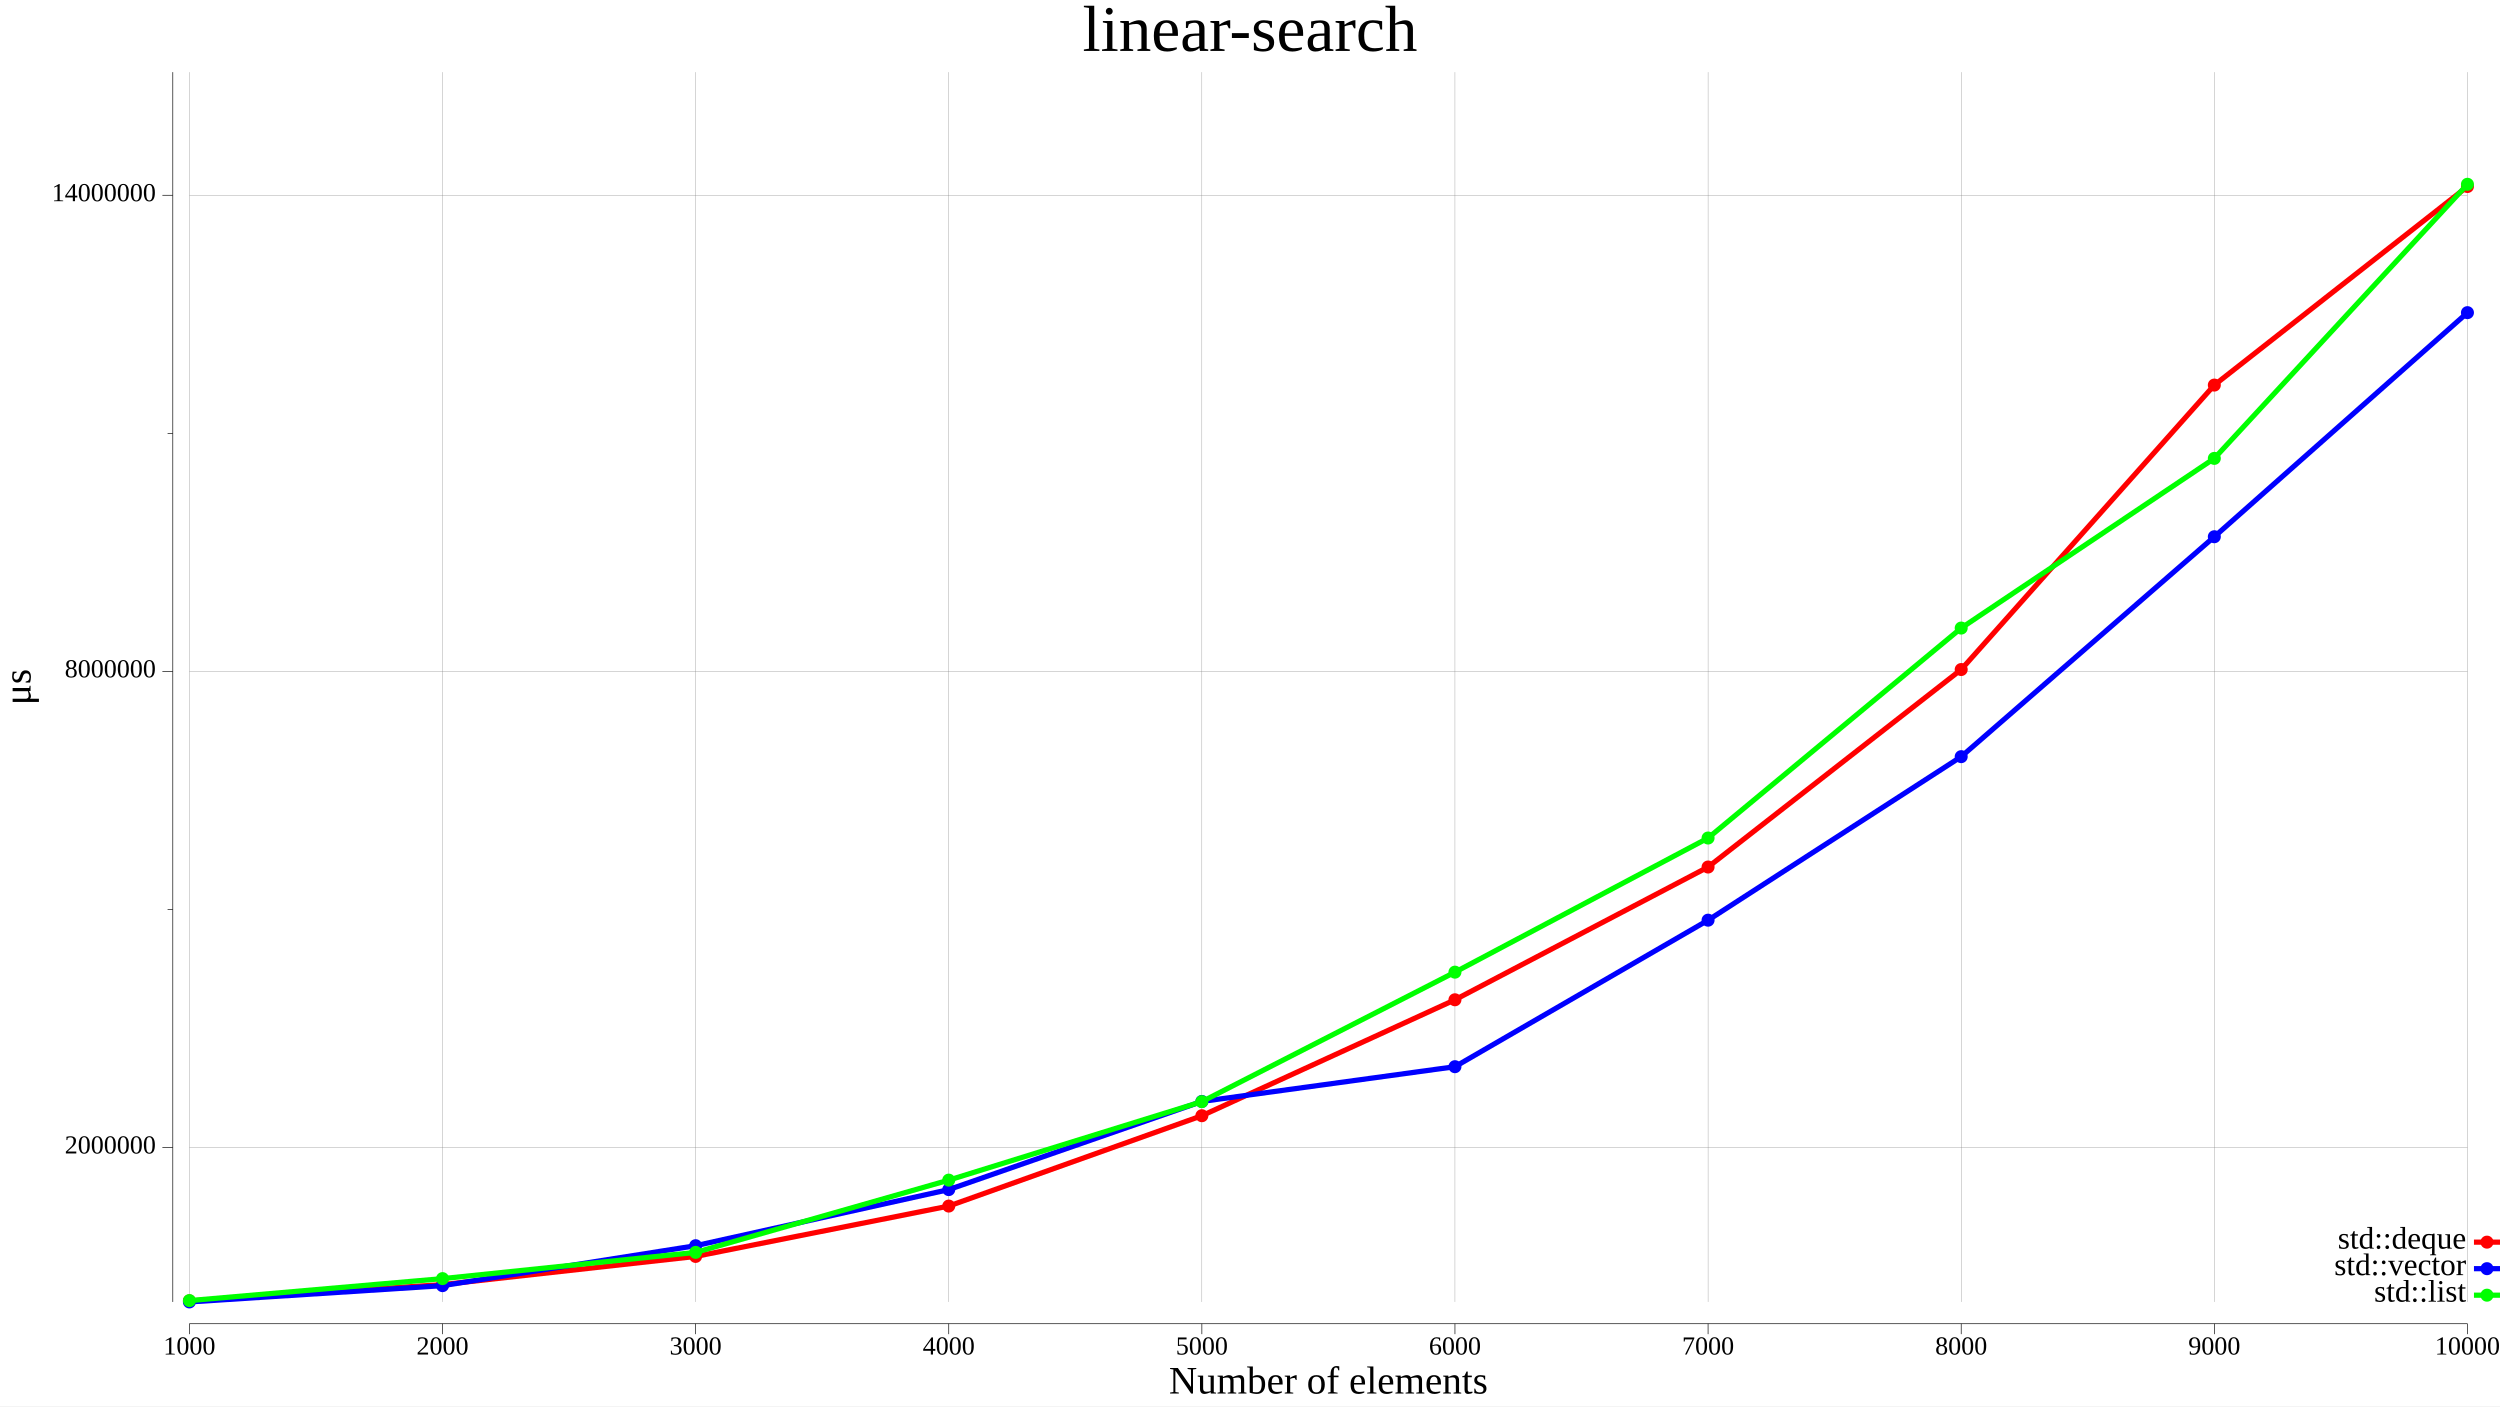
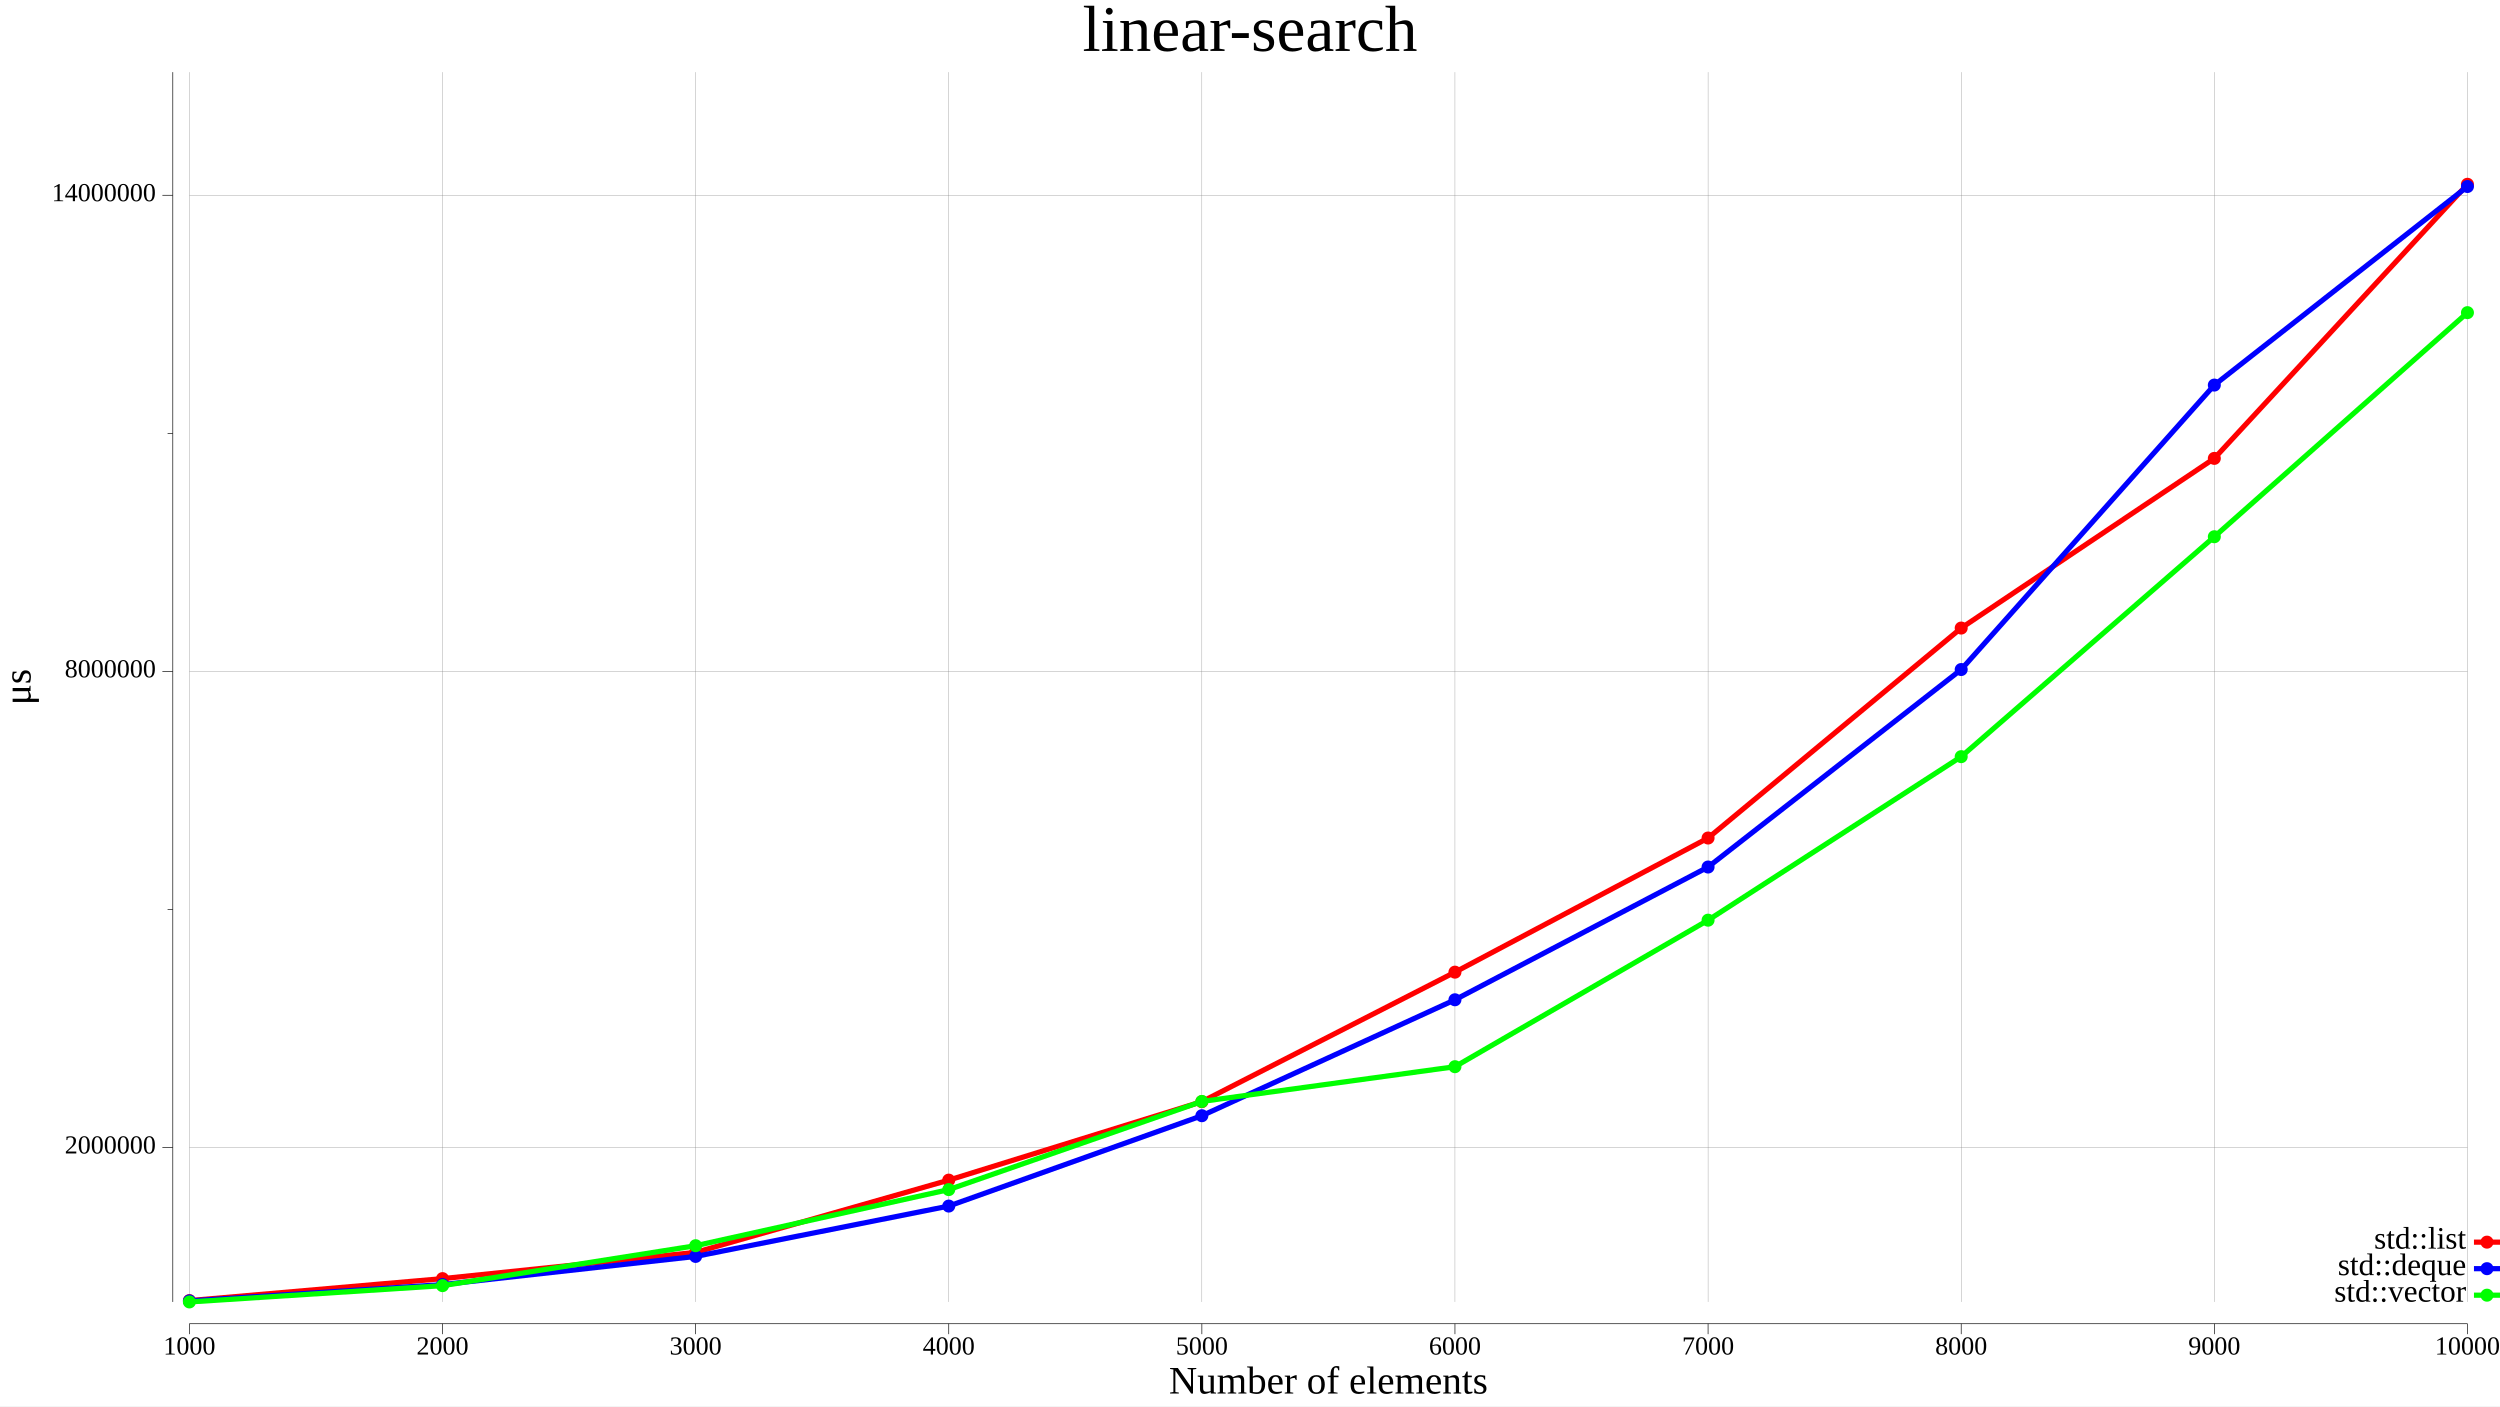
<svg xmlns="http://www.w3.org/2000/svg" width="1920pt" height="1080pt" viewBox="0 0 1920 1080">
  <g transform="scale(1, -1) translate(0, -1080)">
    <path d="M0,0L1920,0L1920,1080L0,1080Z" style="fill:#FFFFFF" />
    <text x="831.42" y="-1040.9" transform="scale(1, -1)" style="font-family:Liberation Serif;font-variant:normal;font-weight:normal;font-style:normal;font-size:50px">linear-search</text>
    <text x="897.77" y="-9.756" transform="scale(1, -1)" style="font-family:Liberation Serif;font-variant:normal;font-weight:normal;font-style:normal;font-size:30px">Number of elements</text>
    <text x="125.46" y="-39.727" transform="scale(1, -1)" style="font-family:Liberation Serif;font-variant:normal;font-weight:normal;font-style:normal;font-size:20px">1000</text>
    <text x="319.86" y="-39.727" transform="scale(1, -1)" style="font-family:Liberation Serif;font-variant:normal;font-weight:normal;font-style:normal;font-size:20px">2000</text>
    <text x="514.25" y="-39.727" transform="scale(1, -1)" style="font-family:Liberation Serif;font-variant:normal;font-weight:normal;font-style:normal;font-size:20px">3000</text>
    <text x="708.64" y="-39.727" transform="scale(1, -1)" style="font-family:Liberation Serif;font-variant:normal;font-weight:normal;font-style:normal;font-size:20px">4000</text>
    <text x="903.03" y="-39.727" transform="scale(1, -1)" style="font-family:Liberation Serif;font-variant:normal;font-weight:normal;font-style:normal;font-size:20px">5000</text>
    <text x="1097.4" y="-39.727" transform="scale(1, -1)" style="font-family:Liberation Serif;font-variant:normal;font-weight:normal;font-style:normal;font-size:20px">6000</text>
    <text x="1291.8" y="-39.727" transform="scale(1, -1)" style="font-family:Liberation Serif;font-variant:normal;font-weight:normal;font-style:normal;font-size:20px">7000</text>
    <text x="1486.2" y="-39.727" transform="scale(1, -1)" style="font-family:Liberation Serif;font-variant:normal;font-weight:normal;font-style:normal;font-size:20px">8000</text>
    <text x="1680.6" y="-39.727" transform="scale(1, -1)" style="font-family:Liberation Serif;font-variant:normal;font-weight:normal;font-style:normal;font-size:20px">9000</text>
    <text x="1870" y="-39.727" transform="scale(1, -1)" style="font-family:Liberation Serif;font-variant:normal;font-weight:normal;font-style:normal;font-size:20px">10000</text>
    <path d="M145.46,55.371L145.46,63.371" style="fill:none;stroke:#000000;stroke-width:0.5" />
    <path d="M339.86,55.371L339.86,63.371" style="fill:none;stroke:#000000;stroke-width:0.5" />
    <path d="M534.25,55.371L534.25,63.371" style="fill:none;stroke:#000000;stroke-width:0.5" />
    <path d="M728.64,55.371L728.64,63.371" style="fill:none;stroke:#000000;stroke-width:0.5" />
    <path d="M923.03,55.371L923.03,63.371" style="fill:none;stroke:#000000;stroke-width:0.5" />
    <path d="M1117.4,55.371L1117.4,63.371" style="fill:none;stroke:#000000;stroke-width:0.5" />
    <path d="M1311.8,55.371L1311.8,63.371" style="fill:none;stroke:#000000;stroke-width:0.5" />
    <path d="M1506.2,55.371L1506.2,63.371" style="fill:none;stroke:#000000;stroke-width:0.5" />
    <path d="M1700.6,55.371L1700.6,63.371" style="fill:none;stroke:#000000;stroke-width:0.5" />
    <path d="M1895,55.371L1895,63.371" style="fill:none;stroke:#000000;stroke-width:0.5" />
    <path d="M145.46,63.371L1895,63.371" style="fill:none;stroke:#000000;stroke-width:0.5" />
    <g transform="rotate(90)">
      <text x="538.49" y="23.467" transform="scale(1, -1)" style="font-family:Liberation Serif;font-variant:normal;font-weight:normal;font-style:normal;font-size:30px">μs</text>
    </g>
    <text x="49.712" y="-194.12" transform="scale(1, -1)" style="font-family:Liberation Serif;font-variant:normal;font-weight:normal;font-style:normal;font-size:20px">2000000</text>
    <text x="49.712" y="-559.8" transform="scale(1, -1)" style="font-family:Liberation Serif;font-variant:normal;font-weight:normal;font-style:normal;font-size:20px">8000000</text>
    <text x="39.712" y="-925.47" transform="scale(1, -1)" style="font-family:Liberation Serif;font-variant:normal;font-weight:normal;font-style:normal;font-size:20px">14000000</text>
    <path d="M124.71,198.69L132.71,198.69" style="fill:none;stroke:#000000;stroke-width:0.5" />
    <path d="M124.71,564.37L132.71,564.37" style="fill:none;stroke:#000000;stroke-width:0.5" />
    <path d="M124.71,930.04L132.71,930.04" style="fill:none;stroke:#000000;stroke-width:0.5" />
    <path d="M128.71,381.53L132.71,381.53" style="fill:none;stroke:#000000;stroke-width:0.5" />
    <path d="M128.71,747.2L132.71,747.2" style="fill:none;stroke:#000000;stroke-width:0.5" />
    <path d="M132.71,80.11L132.71,1024.6" style="fill:none;stroke:#000000;stroke-width:0.5" />
    <path d="M145.46,80.11L145.46,1024.6" style="fill:none;stroke:#808080;stroke-width:0.25" />
    <path d="M339.86,80.11L339.86,1024.6" style="fill:none;stroke:#808080;stroke-width:0.25" />
    <path d="M534.25,80.11L534.25,1024.6" style="fill:none;stroke:#808080;stroke-width:0.25" />
    <path d="M728.64,80.11L728.64,1024.6" style="fill:none;stroke:#808080;stroke-width:0.25" />
    <path d="M923.03,80.11L923.03,1024.6" style="fill:none;stroke:#808080;stroke-width:0.25" />
    <path d="M1117.4,80.11L1117.4,1024.6" style="fill:none;stroke:#808080;stroke-width:0.25" />
    <path d="M1311.8,80.11L1311.8,1024.6" style="fill:none;stroke:#808080;stroke-width:0.25" />
    <path d="M1506.2,80.11L1506.2,1024.6" style="fill:none;stroke:#808080;stroke-width:0.25" />
    <path d="M1700.6,80.11L1700.6,1024.6" style="fill:none;stroke:#808080;stroke-width:0.25" />
    <path d="M1895,80.11L1895,1024.6" style="fill:none;stroke:#808080;stroke-width:0.25" />
    <path d="M145.46,198.69L1895,198.69" style="fill:none;stroke:#808080;stroke-width:0.25" />
    <path d="M145.46,564.37L1895,564.37" style="fill:none;stroke:#808080;stroke-width:0.25" />
    <path d="M145.46,930.04L1895,930.04" style="fill:none;stroke:#808080;stroke-width:0.25" />
-     <path d="M145.46,80.908L339.86,93.428L534.25,115.07L728.64,153.74L923.03,223.13L1117.4,312.17L1311.8,414.12L1506.2,565.8L1700.6,784.26L1895,936.76" style="fill:none;stroke:#FF0000;stroke-width:4" />
-     <path d="M150.46,80.908A5,5 0 1 1 140.46,80.908A5,5 0 1 1 150.46,80.908Z" style="fill:#FF0000" />
-     <path d="M344.86,93.428A5,5 0 1 1 334.86,93.428A5,5 0 1 1 344.86,93.428Z" style="fill:#FF0000" />
-     <path d="M539.25,115.07A5,5 0 1 1 529.25,115.07A5,5 0 1 1 539.25,115.07Z" style="fill:#FF0000" />
-     <path d="M733.64,153.74A5,5 0 1 1 723.64,153.74A5,5 0 1 1 733.64,153.74Z" style="fill:#FF0000" />
-     <path d="M928.03,223.13A5,5 0 1 1 918.03,223.13A5,5 0 1 1 928.03,223.13Z" style="fill:#FF0000" />
-     <path d="M1122.4,312.17A5,5 0 1 1 1112.4,312.17A5,5 0 1 1 1122.4,312.17Z" style="fill:#FF0000" />
-     <path d="M1316.8,414.12A5,5 0 1 1 1306.8,414.12A5,5 0 1 1 1316.8,414.12Z" style="fill:#FF0000" />
-     <path d="M1511.2,565.8A5,5 0 1 1 1501.2,565.8A5,5 0 1 1 1511.2,565.8Z" style="fill:#FF0000" />
-     <path d="M1705.6,784.26A5,5 0 1 1 1695.6,784.26A5,5 0 1 1 1705.6,784.26Z" style="fill:#FF0000" />
-     <path d="M1900,936.76A5,5 0 1 1 1890,936.76A5,5 0 1 1 1900,936.76Z" style="fill:#FF0000" />
-     <path d="M145.46,80.11L339.86,92.621L534.25,123.3L728.64,166.39L923.03,234.09L1117.4,260.78L1311.8,373.3L1506.2,498.89L1700.6,667.79L1895,839.88" style="fill:none;stroke:#0000FF;stroke-width:4" />
-     <path d="M150.46,80.11A5,5 0 1 1 140.46,80.11A5,5 0 1 1 150.46,80.11Z" style="fill:#0000FF" />
-     <path d="M344.86,92.621A5,5 0 1 1 334.86,92.621A5,5 0 1 1 344.86,92.621Z" style="fill:#0000FF" />
-     <path d="M539.25,123.3A5,5 0 1 1 529.25,123.3A5,5 0 1 1 539.25,123.3Z" style="fill:#0000FF" />
-     <path d="M733.64,166.39A5,5 0 1 1 723.64,166.39A5,5 0 1 1 733.64,166.39Z" style="fill:#0000FF" />
-     <path d="M928.03,234.09A5,5 0 1 1 918.03,234.09A5,5 0 1 1 928.03,234.09Z" style="fill:#0000FF" />
-     <path d="M1122.4,260.78A5,5 0 1 1 1112.4,260.78A5,5 0 1 1 1122.4,260.78Z" style="fill:#0000FF" />
-     <path d="M1316.8,373.3A5,5 0 1 1 1306.8,373.3A5,5 0 1 1 1316.8,373.3Z" style="fill:#0000FF" />
-     <path d="M1511.2,498.89A5,5 0 1 1 1501.2,498.89A5,5 0 1 1 1511.2,498.89Z" style="fill:#0000FF" />
-     <path d="M1705.6,667.79A5,5 0 1 1 1695.6,667.79A5,5 0 1 1 1705.6,667.79Z" style="fill:#0000FF" />
-     <path d="M1900,839.88A5,5 0 1 1 1890,839.88A5,5 0 1 1 1900,839.88Z" style="fill:#0000FF" />
-     <path d="M145.46,81.143L339.86,98.021L534.25,118.18L728.64,173.66L923.03,233.93L1117.4,333.38L1311.8,436.4L1506.2,597.65L1700.6,727.96L1895,938.46" style="fill:none;stroke:#00FF00;stroke-width:4" />
-     <path d="M150.46,81.143A5,5 0 1 1 140.46,81.143A5,5 0 1 1 150.46,81.143Z" style="fill:#00FF00" />
-     <path d="M344.86,98.021A5,5 0 1 1 334.86,98.021A5,5 0 1 1 344.86,98.021Z" style="fill:#00FF00" />
-     <path d="M539.25,118.18A5,5 0 1 1 529.25,118.18A5,5 0 1 1 539.25,118.18Z" style="fill:#00FF00" />
-     <path d="M733.64,173.66A5,5 0 1 1 723.64,173.66A5,5 0 1 1 733.64,173.66Z" style="fill:#00FF00" />
-     <path d="M928.03,233.93A5,5 0 1 1 918.03,233.93A5,5 0 1 1 928.03,233.93Z" style="fill:#00FF00" />
-     <path d="M1122.4,333.38A5,5 0 1 1 1112.4,333.38A5,5 0 1 1 1122.4,333.38Z" style="fill:#00FF00" />
-     <path d="M1316.8,436.4A5,5 0 1 1 1306.8,436.4A5,5 0 1 1 1316.8,436.4Z" style="fill:#00FF00" />
-     <path d="M1511.2,597.65A5,5 0 1 1 1501.2,597.65A5,5 0 1 1 1511.2,597.65Z" style="fill:#00FF00" />
-     <path d="M1705.6,727.96A5,5 0 1 1 1695.6,727.96A5,5 0 1 1 1705.6,727.96Z" style="fill:#00FF00" />
-     <path d="M1900,938.46A5,5 0 1 1 1890,938.46A5,5 0 1 1 1900,938.46Z" style="fill:#00FF00" />
+     <path d="M145.46,81.143L339.86,98.021L534.25,118.18L728.64,173.66L923.03,233.93L1117.4,333.38L1311.8,436.4L1506.2,597.65L1700.6,727.96L1895,938.46" style="fill:none;stroke:#FF0000;stroke-width:4" />
+     <path d="M150.46,81.143A5,5 0 1 1 140.46,81.143A5,5 0 1 1 150.46,81.143Z" style="fill:#FF0000" />
+     <path d="M344.86,98.021A5,5 0 1 1 334.86,98.021A5,5 0 1 1 344.86,98.021Z" style="fill:#FF0000" />
+     <path d="M539.25,118.18A5,5 0 1 1 529.25,118.18A5,5 0 1 1 539.25,118.18Z" style="fill:#FF0000" />
+     <path d="M733.64,173.66A5,5 0 1 1 723.64,173.66A5,5 0 1 1 733.64,173.66Z" style="fill:#FF0000" />
+     <path d="M928.03,233.93A5,5 0 1 1 918.03,233.93A5,5 0 1 1 928.03,233.93Z" style="fill:#FF0000" />
+     <path d="M1122.4,333.38A5,5 0 1 1 1112.4,333.38A5,5 0 1 1 1122.4,333.38Z" style="fill:#FF0000" />
+     <path d="M1316.8,436.4A5,5 0 1 1 1306.8,436.4A5,5 0 1 1 1316.8,436.4Z" style="fill:#FF0000" />
+     <path d="M1511.2,597.65A5,5 0 1 1 1501.2,597.65A5,5 0 1 1 1511.2,597.65Z" style="fill:#FF0000" />
+     <path d="M1705.6,727.96A5,5 0 1 1 1695.6,727.96A5,5 0 1 1 1705.6,727.96Z" style="fill:#FF0000" />
+     <path d="M1900,938.46A5,5 0 1 1 1890,938.46A5,5 0 1 1 1900,938.46Z" style="fill:#FF0000" />
+     <path d="M145.46,80.908L339.86,93.428L534.25,115.07L728.64,153.74L923.03,223.13L1117.4,312.17L1311.8,414.12L1506.2,565.8L1700.6,784.26L1895,936.76" style="fill:none;stroke:#0000FF;stroke-width:4" />
+     <path d="M150.46,80.908A5,5 0 1 1 140.46,80.908A5,5 0 1 1 150.46,80.908Z" style="fill:#0000FF" />
+     <path d="M344.86,93.428A5,5 0 1 1 334.86,93.428A5,5 0 1 1 344.86,93.428Z" style="fill:#0000FF" />
+     <path d="M539.25,115.07A5,5 0 1 1 529.25,115.07A5,5 0 1 1 539.25,115.07Z" style="fill:#0000FF" />
+     <path d="M733.64,153.74A5,5 0 1 1 723.64,153.74A5,5 0 1 1 733.64,153.74Z" style="fill:#0000FF" />
+     <path d="M928.03,223.13A5,5 0 1 1 918.03,223.13A5,5 0 1 1 928.03,223.13Z" style="fill:#0000FF" />
+     <path d="M1122.4,312.17A5,5 0 1 1 1112.4,312.17A5,5 0 1 1 1122.4,312.17Z" style="fill:#0000FF" />
+     <path d="M1316.8,414.12A5,5 0 1 1 1306.8,414.12A5,5 0 1 1 1316.8,414.12Z" style="fill:#0000FF" />
+     <path d="M1511.2,565.8A5,5 0 1 1 1501.2,565.8A5,5 0 1 1 1511.2,565.8Z" style="fill:#0000FF" />
+     <path d="M1705.6,784.26A5,5 0 1 1 1695.6,784.26A5,5 0 1 1 1705.6,784.26Z" style="fill:#0000FF" />
+     <path d="M1900,936.76A5,5 0 1 1 1890,936.76A5,5 0 1 1 1900,936.76Z" style="fill:#0000FF" />
+     <path d="M145.46,80.11L339.86,92.621L534.25,123.3L728.64,166.39L923.03,234.09L1117.4,260.78L1311.8,373.3L1506.2,498.89L1700.6,667.79L1895,839.88" style="fill:none;stroke:#00FF00;stroke-width:4" />
+     <path d="M150.46,80.11A5,5 0 1 1 140.46,80.11A5,5 0 1 1 150.46,80.11Z" style="fill:#00FF00" />
+     <path d="M344.86,92.621A5,5 0 1 1 334.86,92.621A5,5 0 1 1 344.86,92.621Z" style="fill:#00FF00" />
+     <path d="M539.25,123.3A5,5 0 1 1 529.25,123.3A5,5 0 1 1 539.25,123.3Z" style="fill:#00FF00" />
+     <path d="M733.64,166.39A5,5 0 1 1 723.64,166.39A5,5 0 1 1 733.64,166.39Z" style="fill:#00FF00" />
+     <path d="M928.03,234.09A5,5 0 1 1 918.03,234.09A5,5 0 1 1 928.03,234.09Z" style="fill:#00FF00" />
+     <path d="M1122.4,260.78A5,5 0 1 1 1112.4,260.78A5,5 0 1 1 1122.4,260.78Z" style="fill:#00FF00" />
+     <path d="M1316.8,373.3A5,5 0 1 1 1306.8,373.3A5,5 0 1 1 1316.8,373.3Z" style="fill:#00FF00" />
+     <path d="M1511.2,498.89A5,5 0 1 1 1501.2,498.89A5,5 0 1 1 1511.2,498.89Z" style="fill:#00FF00" />
+     <path d="M1705.6,667.79A5,5 0 1 1 1695.6,667.79A5,5 0 1 1 1705.6,667.79Z" style="fill:#00FF00" />
+     <path d="M1900,839.88A5,5 0 1 1 1890,839.88A5,5 0 1 1 1900,839.88Z" style="fill:#00FF00" />
    <path d="M1900,126.03L1920,126.03" style="fill:none;stroke:#FF0000;stroke-width:4" />
    <path d="M1915,126.03A5,5 0 1 1 1905,126.03A5,5 0 1 1 1915,126.03Z" style="fill:#FF0000" />
-     <text x="1795.4" y="-121.05" transform="scale(1, -1)" style="font-family:Liberation Serif;font-variant:normal;font-weight:normal;font-style:normal;font-size:24px">std::deque</text>
+     <text x="1823.3" y="-121.05" transform="scale(1, -1)" style="font-family:Liberation Serif;font-variant:normal;font-weight:normal;font-style:normal;font-size:24px">std::list</text>
    <path d="M1900,105.66L1920,105.66" style="fill:none;stroke:#0000FF;stroke-width:4" />
    <path d="M1915,105.66A5,5 0 1 1 1905,105.66A5,5 0 1 1 1915,105.66Z" style="fill:#0000FF" />
-     <text x="1792.7" y="-100.69" transform="scale(1, -1)" style="font-family:Liberation Serif;font-variant:normal;font-weight:normal;font-style:normal;font-size:24px">std::vector</text>
+     <text x="1795.4" y="-100.69" transform="scale(1, -1)" style="font-family:Liberation Serif;font-variant:normal;font-weight:normal;font-style:normal;font-size:24px">std::deque</text>
    <path d="M1900,85.294L1920,85.294" style="fill:none;stroke:#00FF00;stroke-width:4" />
    <path d="M1915,85.294A5,5 0 1 1 1905,85.294A5,5 0 1 1 1915,85.294Z" style="fill:#00FF00" />
-     <text x="1823.3" y="-80.319" transform="scale(1, -1)" style="font-family:Liberation Serif;font-variant:normal;font-weight:normal;font-style:normal;font-size:24px">std::list</text>
+     <text x="1792.7" y="-80.319" transform="scale(1, -1)" style="font-family:Liberation Serif;font-variant:normal;font-weight:normal;font-style:normal;font-size:24px">std::vector</text>
  </g>
</svg>
